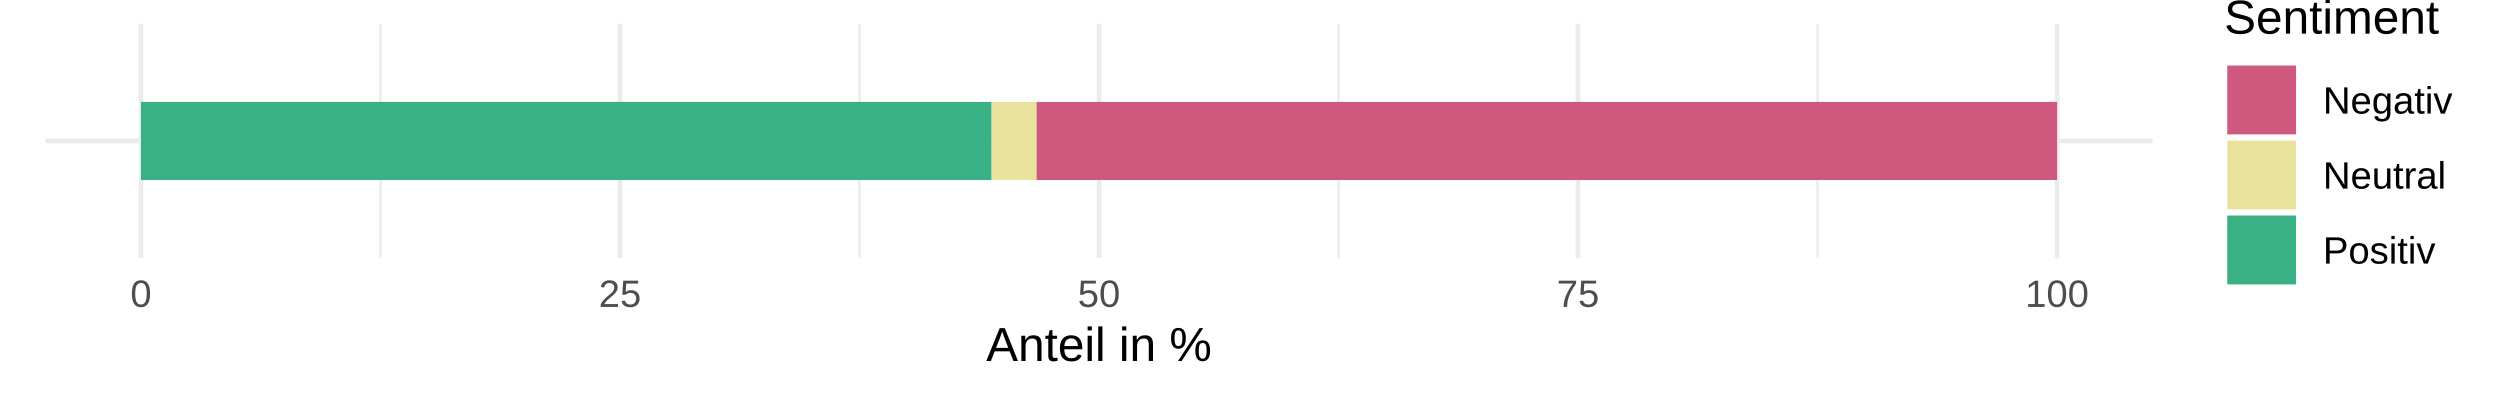
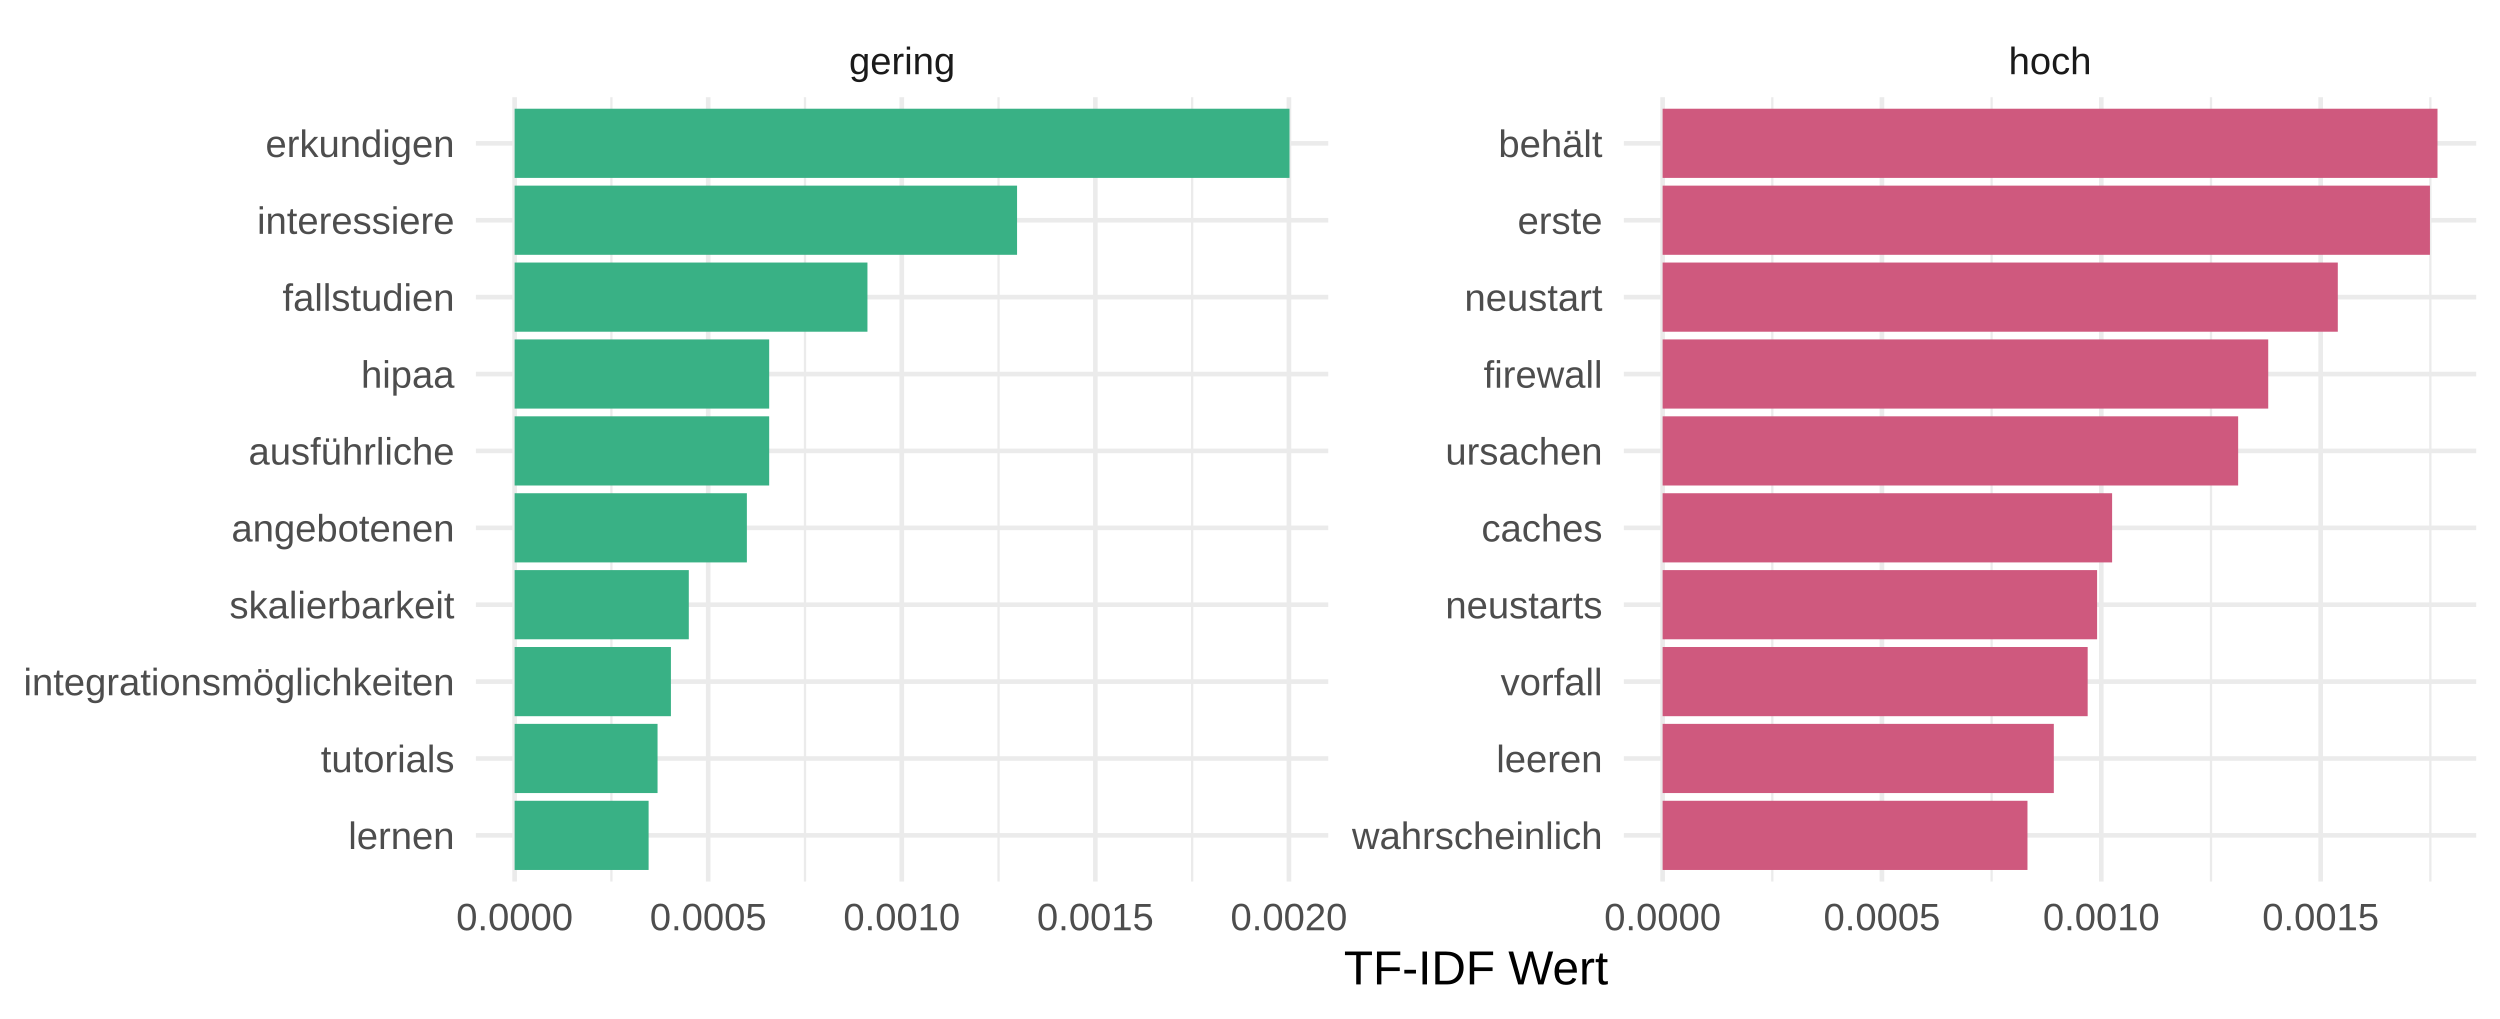
- <svg xmlns="http://www.w3.org/2000/svg" width="576.00pt" height="90.97pt" viewBox="0 0 576.00 90.97">
+ <svg xmlns="http://www.w3.org/2000/svg" width="576.00pt" height="234.60pt" viewBox="0 0 576.00 234.60">
  <g class="svglite">
    <defs>
      <style type="text/css">
    .svglite line, .svglite polyline, .svglite polygon, .svglite path, .svglite rect, .svglite circle {
      fill: none;
      stroke: #000000;
      stroke-linecap: round;
      stroke-linejoin: round;
      stroke-miterlimit: 10.00;
    }
    .svglite text {
      white-space: pre;
    }
    .svglite g.glyphgroup path {
      fill: inherit;
      stroke: none;
    }
  </style>
    </defs>
    <rect width="100%" height="100%" style="stroke: none; fill: none;" />
    <defs>
-       <clipPath id="cpMC4wMHw1NzYuMDB8MC4wMHw5MC45Nw==">
-         <rect x="0.00" y="0.00" width="576.00" height="90.97" />
+       <clipPath id="cpMC4wMHw1NzYuMDB8MC4wMHwyMzQuNjA=">
+         <rect x="0.00" y="0.00" width="576.00" height="234.60" />
      </clipPath>
    </defs>
-     <g clip-path="url(#cpMC4wMHw1NzYuMDB8MC4wMHw5MC45Nw==)">
+     <g clip-path="url(#cpMC4wMHw1NzYuMDB8MC4wMHwyMzQuNjA=)">
</g>
    <defs>
-       <clipPath id="cpMTAuNDF8NDk2LjAyfDUuNDh8NTkuNDc=">
-         <rect x="10.41" y="5.48" width="485.60" height="53.99" />
+       <clipPath id="cpMTA5LjY1fDMwNi4wM3wyMi40MHwyMDMuMTA=">
+         <rect x="109.65" y="22.40" width="196.38" height="180.71" />
      </clipPath>
    </defs>
-     <g clip-path="url(#cpMTAuNDF8NDk2LjAyfDUuNDh8NTkuNDc=)">
-       <polyline points="87.67,59.47 87.67,5.48 " style="stroke-width: 0.53; stroke: #EBEBEB; stroke-linecap: butt;" />
-       <polyline points="198.03,59.47 198.03,5.48 " style="stroke-width: 0.53; stroke: #EBEBEB; stroke-linecap: butt;" />
-       <polyline points="308.40,59.47 308.40,5.48 " style="stroke-width: 0.53; stroke: #EBEBEB; stroke-linecap: butt;" />
-       <polyline points="418.76,59.47 418.76,5.48 " style="stroke-width: 0.53; stroke: #EBEBEB; stroke-linecap: butt;" />
-       <polyline points="10.41,32.48 496.02,32.48 " style="stroke-width: 1.07; stroke: #EBEBEB; stroke-linecap: butt;" />
-       <polyline points="32.48,59.47 32.48,5.48 " style="stroke-width: 1.07; stroke: #EBEBEB; stroke-linecap: butt;" />
-       <polyline points="142.85,59.47 142.85,5.48 " style="stroke-width: 1.07; stroke: #EBEBEB; stroke-linecap: butt;" />
-       <polyline points="253.21,59.47 253.21,5.48 " style="stroke-width: 1.07; stroke: #EBEBEB; stroke-linecap: butt;" />
-       <polyline points="363.58,59.47 363.58,5.48 " style="stroke-width: 1.07; stroke: #EBEBEB; stroke-linecap: butt;" />
-       <polyline points="473.94,59.47 473.94,5.48 " style="stroke-width: 1.07; stroke: #EBEBEB; stroke-linecap: butt;" />
-       <rect x="32.48" y="23.48" width="195.99" height="18.00" style="stroke-width: 1.07; stroke: none; stroke-linecap: butt; stroke-linejoin: miter; fill: #39B185;" />
-       <rect x="238.78" y="23.48" width="235.17" height="18.00" style="stroke-width: 1.07; stroke: none; stroke-linecap: butt; stroke-linejoin: miter; fill: #CF597E;" />
-       <rect x="228.47" y="23.48" width="10.30" height="18.00" style="stroke-width: 1.07; stroke: none; stroke-linecap: butt; stroke-linejoin: miter; fill: #E9E29C;" />
+     <g clip-path="url(#cpMTA5LjY1fDMwNi4wM3wyMi40MHwyMDMuMTA=)">
+       <polyline points="140.87,203.10 140.87,22.40 " style="stroke-width: 0.53; stroke: #EBEBEB; stroke-linecap: butt;" />
+       <polyline points="185.47,203.10 185.47,22.40 " style="stroke-width: 0.53; stroke: #EBEBEB; stroke-linecap: butt;" />
+       <polyline points="230.07,203.10 230.07,22.40 " style="stroke-width: 0.53; stroke: #EBEBEB; stroke-linecap: butt;" />
+       <polyline points="274.67,203.10 274.67,22.40 " style="stroke-width: 0.53; stroke: #EBEBEB; stroke-linecap: butt;" />
+       <polyline points="109.65,192.47 306.03,192.47 " style="stroke-width: 1.07; stroke: #EBEBEB; stroke-linecap: butt;" />
+       <polyline points="109.65,174.76 306.03,174.76 " style="stroke-width: 1.07; stroke: #EBEBEB; stroke-linecap: butt;" />
+       <polyline points="109.65,157.04 306.03,157.04 " style="stroke-width: 1.07; stroke: #EBEBEB; stroke-linecap: butt;" />
+       <polyline points="109.65,139.32 306.03,139.32 " style="stroke-width: 1.07; stroke: #EBEBEB; stroke-linecap: butt;" />
+       <polyline points="109.65,121.61 306.03,121.61 " style="stroke-width: 1.07; stroke: #EBEBEB; stroke-linecap: butt;" />
+       <polyline points="109.65,103.89 306.03,103.89 " style="stroke-width: 1.07; stroke: #EBEBEB; stroke-linecap: butt;" />
+       <polyline points="109.65,86.18 306.03,86.18 " style="stroke-width: 1.07; stroke: #EBEBEB; stroke-linecap: butt;" />
+       <polyline points="109.65,68.46 306.03,68.46 " style="stroke-width: 1.07; stroke: #EBEBEB; stroke-linecap: butt;" />
+       <polyline points="109.65,50.74 306.03,50.74 " style="stroke-width: 1.07; stroke: #EBEBEB; stroke-linecap: butt;" />
+       <polyline points="109.65,33.03 306.03,33.03 " style="stroke-width: 1.07; stroke: #EBEBEB; stroke-linecap: butt;" />
+       <polyline points="118.57,203.10 118.57,22.40 " style="stroke-width: 1.07; stroke: #EBEBEB; stroke-linecap: butt;" />
+       <polyline points="163.17,203.10 163.17,22.40 " style="stroke-width: 1.07; stroke: #EBEBEB; stroke-linecap: butt;" />
+       <polyline points="207.77,203.10 207.77,22.40 " style="stroke-width: 1.07; stroke: #EBEBEB; stroke-linecap: butt;" />
+       <polyline points="252.37,203.10 252.37,22.40 " style="stroke-width: 1.07; stroke: #EBEBEB; stroke-linecap: butt;" />
+       <polyline points="296.97,203.10 296.97,22.40 " style="stroke-width: 1.07; stroke: #EBEBEB; stroke-linecap: butt;" />
+       <rect x="118.57" y="25.05" width="178.53" height="15.94" style="stroke-width: 1.07; stroke: none; stroke-linecap: butt; stroke-linejoin: miter; fill: #39B185;" />
+       <rect x="118.57" y="42.77" width="115.76" height="15.94" style="stroke-width: 1.07; stroke: none; stroke-linecap: butt; stroke-linejoin: miter; fill: #39B185;" />
+       <rect x="118.57" y="60.49" width="81.29" height="15.94" style="stroke-width: 1.07; stroke: none; stroke-linecap: butt; stroke-linejoin: miter; fill: #39B185;" />
+       <rect x="118.57" y="95.92" width="58.65" height="15.94" style="stroke-width: 1.07; stroke: none; stroke-linecap: butt; stroke-linejoin: miter; fill: #39B185;" />
+       <rect x="118.57" y="78.20" width="58.65" height="15.94" style="stroke-width: 1.07; stroke: none; stroke-linecap: butt; stroke-linejoin: miter; fill: #39B185;" />
+       <rect x="118.57" y="113.64" width="53.51" height="15.94" style="stroke-width: 1.07; stroke: none; stroke-linecap: butt; stroke-linejoin: miter; fill: #39B185;" />
+       <rect x="118.57" y="131.35" width="40.13" height="15.94" style="stroke-width: 1.07; stroke: none; stroke-linecap: butt; stroke-linejoin: miter; fill: #39B185;" />
+       <rect x="118.57" y="149.07" width="36.01" height="15.94" style="stroke-width: 1.07; stroke: none; stroke-linecap: butt; stroke-linejoin: miter; fill: #39B185;" />
+       <rect x="118.57" y="166.78" width="32.93" height="15.94" style="stroke-width: 1.07; stroke: none; stroke-linecap: butt; stroke-linejoin: miter; fill: #39B185;" />
+       <rect x="118.57" y="184.50" width="30.87" height="15.94" style="stroke-width: 1.07; stroke: none; stroke-linecap: butt; stroke-linejoin: miter; fill: #39B185;" />
    </g>
-     <g clip-path="url(#cpMC4wMHw1NzYuMDB8MC4wMHw5MC45Nw==)">
-       <text x="32.48" y="70.71" text-anchor="middle" style="font-size: 8.80px;fill: #4D4D4D; font-family: &quot;Arial&quot;;" textLength="4.89px" lengthAdjust="spacingAndGlyphs">0</text>
-       <text x="142.85" y="70.71" text-anchor="middle" style="font-size: 8.80px;fill: #4D4D4D; font-family: &quot;Arial&quot;;" textLength="9.78px" lengthAdjust="spacingAndGlyphs">25</text>
-       <text x="253.21" y="70.71" text-anchor="middle" style="font-size: 8.80px;fill: #4D4D4D; font-family: &quot;Arial&quot;;" textLength="9.78px" lengthAdjust="spacingAndGlyphs">50</text>
-       <text x="363.58" y="70.71" text-anchor="middle" style="font-size: 8.80px;fill: #4D4D4D; font-family: &quot;Arial&quot;;" textLength="9.78px" lengthAdjust="spacingAndGlyphs">75</text>
-       <text x="473.94" y="70.71" text-anchor="middle" style="font-size: 8.80px;fill: #4D4D4D; font-family: &quot;Arial&quot;;" textLength="14.67px" lengthAdjust="spacingAndGlyphs">100</text>
-       <text x="253.21" y="83.17" text-anchor="middle" style="font-size: 11.00px; font-family: &quot;Arial&quot;;" textLength="52.00px" lengthAdjust="spacingAndGlyphs">Anteil in %</text>
-       <text x="512.45" y="7.76" style="font-size: 11.00px; font-family: &quot;Arial&quot;;" textLength="49.56px" lengthAdjust="spacingAndGlyphs">Sentiment</text>
-       <rect x="513.16" y="15.10" width="15.86" height="15.86" style="stroke-width: 1.07; stroke: none; stroke-linecap: butt; stroke-linejoin: miter; fill: #CF597E;" />
-       <rect x="513.16" y="32.38" width="15.86" height="15.86" style="stroke-width: 1.07; stroke: none; stroke-linecap: butt; stroke-linejoin: miter; fill: #E9E29C;" />
-       <rect x="513.16" y="49.66" width="15.86" height="15.86" style="stroke-width: 1.07; stroke: none; stroke-linecap: butt; stroke-linejoin: miter; fill: #39B185;" />
-       <text x="535.21" y="26.18" style="font-size: 8.80px; font-family: &quot;Arial&quot;;" textLength="29.83px" lengthAdjust="spacingAndGlyphs">Negativ</text>
-       <text x="535.21" y="43.46" style="font-size: 8.80px; font-family: &quot;Arial&quot;;" textLength="28.34px" lengthAdjust="spacingAndGlyphs">Neutral</text>
-       <text x="535.21" y="60.74" style="font-size: 8.80px; font-family: &quot;Arial&quot;;" textLength="25.92px" lengthAdjust="spacingAndGlyphs">Positiv</text>
+     <g clip-path="url(#cpMC4wMHw1NzYuMDB8MC4wMHwyMzQuNjA=)">
+ </g>
+     <defs>
+       <clipPath id="cpMzc0LjE0fDU3MC41MnwyMi40MHwyMDMuMTA=">
+         <rect x="374.14" y="22.40" width="196.38" height="180.71" />
+       </clipPath>
+     </defs>
+     <g clip-path="url(#cpMzc0LjE0fDU3MC41MnwyMi40MHwyMDMuMTA=)">
+       <polyline points="408.34,203.10 408.34,22.40 " style="stroke-width: 0.53; stroke: #EBEBEB; stroke-linecap: butt;" />
+       <polyline points="458.87,203.10 458.87,22.40 " style="stroke-width: 0.53; stroke: #EBEBEB; stroke-linecap: butt;" />
+       <polyline points="509.41,203.10 509.41,22.40 " style="stroke-width: 0.53; stroke: #EBEBEB; stroke-linecap: butt;" />
+       <polyline points="559.95,203.10 559.95,22.40 " style="stroke-width: 0.53; stroke: #EBEBEB; stroke-linecap: butt;" />
+       <polyline points="374.14,192.47 570.52,192.47 " style="stroke-width: 1.07; stroke: #EBEBEB; stroke-linecap: butt;" />
+       <polyline points="374.14,174.76 570.52,174.76 " style="stroke-width: 1.07; stroke: #EBEBEB; stroke-linecap: butt;" />
+       <polyline points="374.14,157.04 570.52,157.04 " style="stroke-width: 1.07; stroke: #EBEBEB; stroke-linecap: butt;" />
+       <polyline points="374.14,139.32 570.52,139.32 " style="stroke-width: 1.07; stroke: #EBEBEB; stroke-linecap: butt;" />
+       <polyline points="374.14,121.61 570.52,121.61 " style="stroke-width: 1.07; stroke: #EBEBEB; stroke-linecap: butt;" />
+       <polyline points="374.14,103.89 570.52,103.89 " style="stroke-width: 1.07; stroke: #EBEBEB; stroke-linecap: butt;" />
+       <polyline points="374.14,86.18 570.52,86.18 " style="stroke-width: 1.07; stroke: #EBEBEB; stroke-linecap: butt;" />
+       <polyline points="374.14,68.46 570.52,68.46 " style="stroke-width: 1.07; stroke: #EBEBEB; stroke-linecap: butt;" />
+       <polyline points="374.14,50.74 570.52,50.74 " style="stroke-width: 1.07; stroke: #EBEBEB; stroke-linecap: butt;" />
+       <polyline points="374.14,33.03 570.52,33.03 " style="stroke-width: 1.07; stroke: #EBEBEB; stroke-linecap: butt;" />
+       <polyline points="383.07,203.10 383.07,22.40 " style="stroke-width: 1.07; stroke: #EBEBEB; stroke-linecap: butt;" />
+       <polyline points="433.60,203.10 433.60,22.40 " style="stroke-width: 1.07; stroke: #EBEBEB; stroke-linecap: butt;" />
+       <polyline points="484.14,203.10 484.14,22.40 " style="stroke-width: 1.07; stroke: #EBEBEB; stroke-linecap: butt;" />
+       <polyline points="534.68,203.10 534.68,22.40 " style="stroke-width: 1.07; stroke: #EBEBEB; stroke-linecap: butt;" />
+       <rect x="383.07" y="25.05" width="178.53" height="15.94" style="stroke-width: 1.07; stroke: none; stroke-linecap: butt; stroke-linejoin: miter; fill: #CF597E;" />
+       <rect x="383.07" y="42.77" width="176.79" height="15.94" style="stroke-width: 1.07; stroke: none; stroke-linecap: butt; stroke-linejoin: miter; fill: #CF597E;" />
+       <rect x="383.07" y="60.49" width="155.56" height="15.94" style="stroke-width: 1.07; stroke: none; stroke-linecap: butt; stroke-linejoin: miter; fill: #CF597E;" />
+       <rect x="383.07" y="78.20" width="139.53" height="15.94" style="stroke-width: 1.07; stroke: none; stroke-linecap: butt; stroke-linejoin: miter; fill: #CF597E;" />
+       <rect x="383.07" y="95.92" width="132.60" height="15.94" style="stroke-width: 1.07; stroke: none; stroke-linecap: butt; stroke-linejoin: miter; fill: #CF597E;" />
+       <rect x="383.07" y="113.64" width="103.56" height="15.94" style="stroke-width: 1.07; stroke: none; stroke-linecap: butt; stroke-linejoin: miter; fill: #CF597E;" />
+       <rect x="383.07" y="131.35" width="100.10" height="15.94" style="stroke-width: 1.07; stroke: none; stroke-linecap: butt; stroke-linejoin: miter; fill: #CF597E;" />
+       <rect x="383.07" y="149.07" width="97.93" height="15.94" style="stroke-width: 1.07; stroke: none; stroke-linecap: butt; stroke-linejoin: miter; fill: #CF597E;" />
+       <rect x="383.07" y="166.78" width="90.13" height="15.94" style="stroke-width: 1.07; stroke: none; stroke-linecap: butt; stroke-linejoin: miter; fill: #CF597E;" />
+       <rect x="383.07" y="184.50" width="84.06" height="15.94" style="stroke-width: 1.07; stroke: none; stroke-linecap: butt; stroke-linejoin: miter; fill: #CF597E;" />
+     </g>
+     <g clip-path="url(#cpMC4wMHw1NzYuMDB8MC4wMHwyMzQuNjA=)">
+ </g>
+     <defs>
+       <clipPath id="cpMTA5LjY1fDMwNi4wM3w1LjQ4fDIyLjQw">
+         <rect x="109.65" y="5.48" width="196.38" height="16.92" />
+       </clipPath>
+     </defs>
+     <g clip-path="url(#cpMTA5LjY1fDMwNi4wM3w1LjQ4fDIyLjQw)">
+       <text x="207.84" y="17.09" text-anchor="middle" style="font-size: 8.80px;fill: #1A1A1A; font-family: &quot;Arial&quot;;" textLength="24.44px" lengthAdjust="spacingAndGlyphs">gering</text>
+     </g>
+     <g clip-path="url(#cpMC4wMHw1NzYuMDB8MC4wMHwyMzQuNjA=)">
+ </g>
+     <defs>
+       <clipPath id="cpMzc0LjE0fDU3MC41Mnw1LjQ4fDIyLjQw">
+         <rect x="374.14" y="5.48" width="196.38" height="16.92" />
+       </clipPath>
+     </defs>
+     <g clip-path="url(#cpMzc0LjE0fDU3MC41Mnw1LjQ4fDIyLjQw)">
+       <text x="472.33" y="17.09" text-anchor="middle" style="font-size: 8.80px;fill: #1A1A1A; font-family: &quot;Arial&quot;;" textLength="19.08px" lengthAdjust="spacingAndGlyphs">hoch</text>
+     </g>
+     <g clip-path="url(#cpMC4wMHw1NzYuMDB8MC4wMHwyMzQuNjA=)">
+       <text x="118.57" y="214.33" text-anchor="middle" style="font-size: 8.80px;fill: #4D4D4D; font-family: &quot;Arial&quot;;" textLength="26.89px" lengthAdjust="spacingAndGlyphs">0.0000</text>
+       <text x="163.17" y="214.33" text-anchor="middle" style="font-size: 8.80px;fill: #4D4D4D; font-family: &quot;Arial&quot;;" textLength="26.89px" lengthAdjust="spacingAndGlyphs">0.0005</text>
+       <text x="207.77" y="214.33" text-anchor="middle" style="font-size: 8.80px;fill: #4D4D4D; font-family: &quot;Arial&quot;;" textLength="26.89px" lengthAdjust="spacingAndGlyphs">0.0010</text>
+       <text x="252.37" y="214.33" text-anchor="middle" style="font-size: 8.80px;fill: #4D4D4D; font-family: &quot;Arial&quot;;" textLength="26.89px" lengthAdjust="spacingAndGlyphs">0.0015</text>
+       <text x="296.97" y="214.33" text-anchor="middle" style="font-size: 8.80px;fill: #4D4D4D; font-family: &quot;Arial&quot;;" textLength="26.89px" lengthAdjust="spacingAndGlyphs">0.0020</text>
+       <text x="383.07" y="214.33" text-anchor="middle" style="font-size: 8.80px;fill: #4D4D4D; font-family: &quot;Arial&quot;;" textLength="26.89px" lengthAdjust="spacingAndGlyphs">0.0000</text>
+       <text x="433.60" y="214.33" text-anchor="middle" style="font-size: 8.80px;fill: #4D4D4D; font-family: &quot;Arial&quot;;" textLength="26.89px" lengthAdjust="spacingAndGlyphs">0.0005</text>
+       <text x="484.14" y="214.33" text-anchor="middle" style="font-size: 8.80px;fill: #4D4D4D; font-family: &quot;Arial&quot;;" textLength="26.89px" lengthAdjust="spacingAndGlyphs">0.0010</text>
+       <text x="534.68" y="214.33" text-anchor="middle" style="font-size: 8.80px;fill: #4D4D4D; font-family: &quot;Arial&quot;;" textLength="26.89px" lengthAdjust="spacingAndGlyphs">0.0015</text>
+       <text x="369.21" y="195.62" text-anchor="end" style="font-size: 8.80px;fill: #4D4D4D; font-family: &quot;Arial&quot;;" textLength="57.70px" lengthAdjust="spacingAndGlyphs">wahrscheinlich</text>
+       <text x="369.21" y="177.91" text-anchor="end" style="font-size: 8.80px;fill: #4D4D4D; font-family: &quot;Arial&quot;;" textLength="24.44px" lengthAdjust="spacingAndGlyphs">leeren</text>
+       <text x="369.21" y="160.19" text-anchor="end" style="font-size: 8.80px;fill: #4D4D4D; font-family: &quot;Arial&quot;;" textLength="23.45px" lengthAdjust="spacingAndGlyphs">vorfall</text>
+       <text x="369.21" y="142.47" text-anchor="end" style="font-size: 8.80px;fill: #4D4D4D; font-family: &quot;Arial&quot;;" textLength="36.17px" lengthAdjust="spacingAndGlyphs">neustarts</text>
+       <text x="369.21" y="124.76" text-anchor="end" style="font-size: 8.80px;fill: #4D4D4D; font-family: &quot;Arial&quot;;" textLength="27.89px" lengthAdjust="spacingAndGlyphs">caches</text>
+       <text x="369.21" y="107.04" text-anchor="end" style="font-size: 8.80px;fill: #4D4D4D; font-family: &quot;Arial&quot;;" textLength="36.19px" lengthAdjust="spacingAndGlyphs">ursachen</text>
+       <text x="369.21" y="89.33" text-anchor="end" style="font-size: 8.80px;fill: #4D4D4D; font-family: &quot;Arial&quot;;" textLength="27.36px" lengthAdjust="spacingAndGlyphs">firewall</text>
+       <text x="369.21" y="71.61" text-anchor="end" style="font-size: 8.80px;fill: #4D4D4D; font-family: &quot;Arial&quot;;" textLength="31.77px" lengthAdjust="spacingAndGlyphs">neustart</text>
+       <text x="369.21" y="53.89" text-anchor="end" style="font-size: 8.80px;fill: #4D4D4D; font-family: &quot;Arial&quot;;" textLength="19.55px" lengthAdjust="spacingAndGlyphs">erste</text>
+       <text x="369.21" y="36.18" text-anchor="end" style="font-size: 8.80px;fill: #4D4D4D; font-family: &quot;Arial&quot;;" textLength="23.95px" lengthAdjust="spacingAndGlyphs">behält</text>
+       <text x="104.71" y="195.62" text-anchor="end" style="font-size: 8.80px;fill: #4D4D4D; font-family: &quot;Arial&quot;;" textLength="24.44px" lengthAdjust="spacingAndGlyphs">lernen</text>
+       <text x="104.71" y="177.91" text-anchor="end" style="font-size: 8.80px;fill: #4D4D4D; font-family: &quot;Arial&quot;;" textLength="30.78px" lengthAdjust="spacingAndGlyphs">tutorials</text>
+       <text x="104.71" y="160.19" text-anchor="end" style="font-size: 8.80px;fill: #4D4D4D; font-family: &quot;Arial&quot;;" textLength="99.23px" lengthAdjust="spacingAndGlyphs">integrationsmöglichkeiten</text>
+       <text x="104.71" y="142.47" text-anchor="end" style="font-size: 8.80px;fill: #4D4D4D; font-family: &quot;Arial&quot;;" textLength="51.81px" lengthAdjust="spacingAndGlyphs">skalierbarkeit</text>
+       <text x="104.71" y="124.76" text-anchor="end" style="font-size: 8.80px;fill: #4D4D4D; font-family: &quot;Arial&quot;;" textLength="51.34px" lengthAdjust="spacingAndGlyphs">angebotenen</text>
+       <text x="104.71" y="107.04" text-anchor="end" style="font-size: 8.80px;fill: #4D4D4D; font-family: &quot;Arial&quot;;" textLength="47.42px" lengthAdjust="spacingAndGlyphs">ausführliche</text>
+       <text x="104.71" y="89.33" text-anchor="end" style="font-size: 8.80px;fill: #4D4D4D; font-family: &quot;Arial&quot;;" textLength="21.52px" lengthAdjust="spacingAndGlyphs">hipaa</text>
+       <text x="104.71" y="71.61" text-anchor="end" style="font-size: 8.80px;fill: #4D4D4D; font-family: &quot;Arial&quot;;" textLength="39.59px" lengthAdjust="spacingAndGlyphs">fallstudien</text>
+       <text x="104.71" y="53.89" text-anchor="end" style="font-size: 8.80px;fill: #4D4D4D; font-family: &quot;Arial&quot;;" textLength="45.45px" lengthAdjust="spacingAndGlyphs">interessiere</text>
+       <text x="104.71" y="36.18" text-anchor="end" style="font-size: 8.80px;fill: #4D4D4D; font-family: &quot;Arial&quot;;" textLength="43.52px" lengthAdjust="spacingAndGlyphs">erkundigen</text>
+       <text x="340.08" y="226.80" text-anchor="middle" style="font-size: 11.00px; font-family: &quot;Arial&quot;;" textLength="60.89px" lengthAdjust="spacingAndGlyphs">TF-IDF Wert</text>
    </g>
  </g>
</svg>
